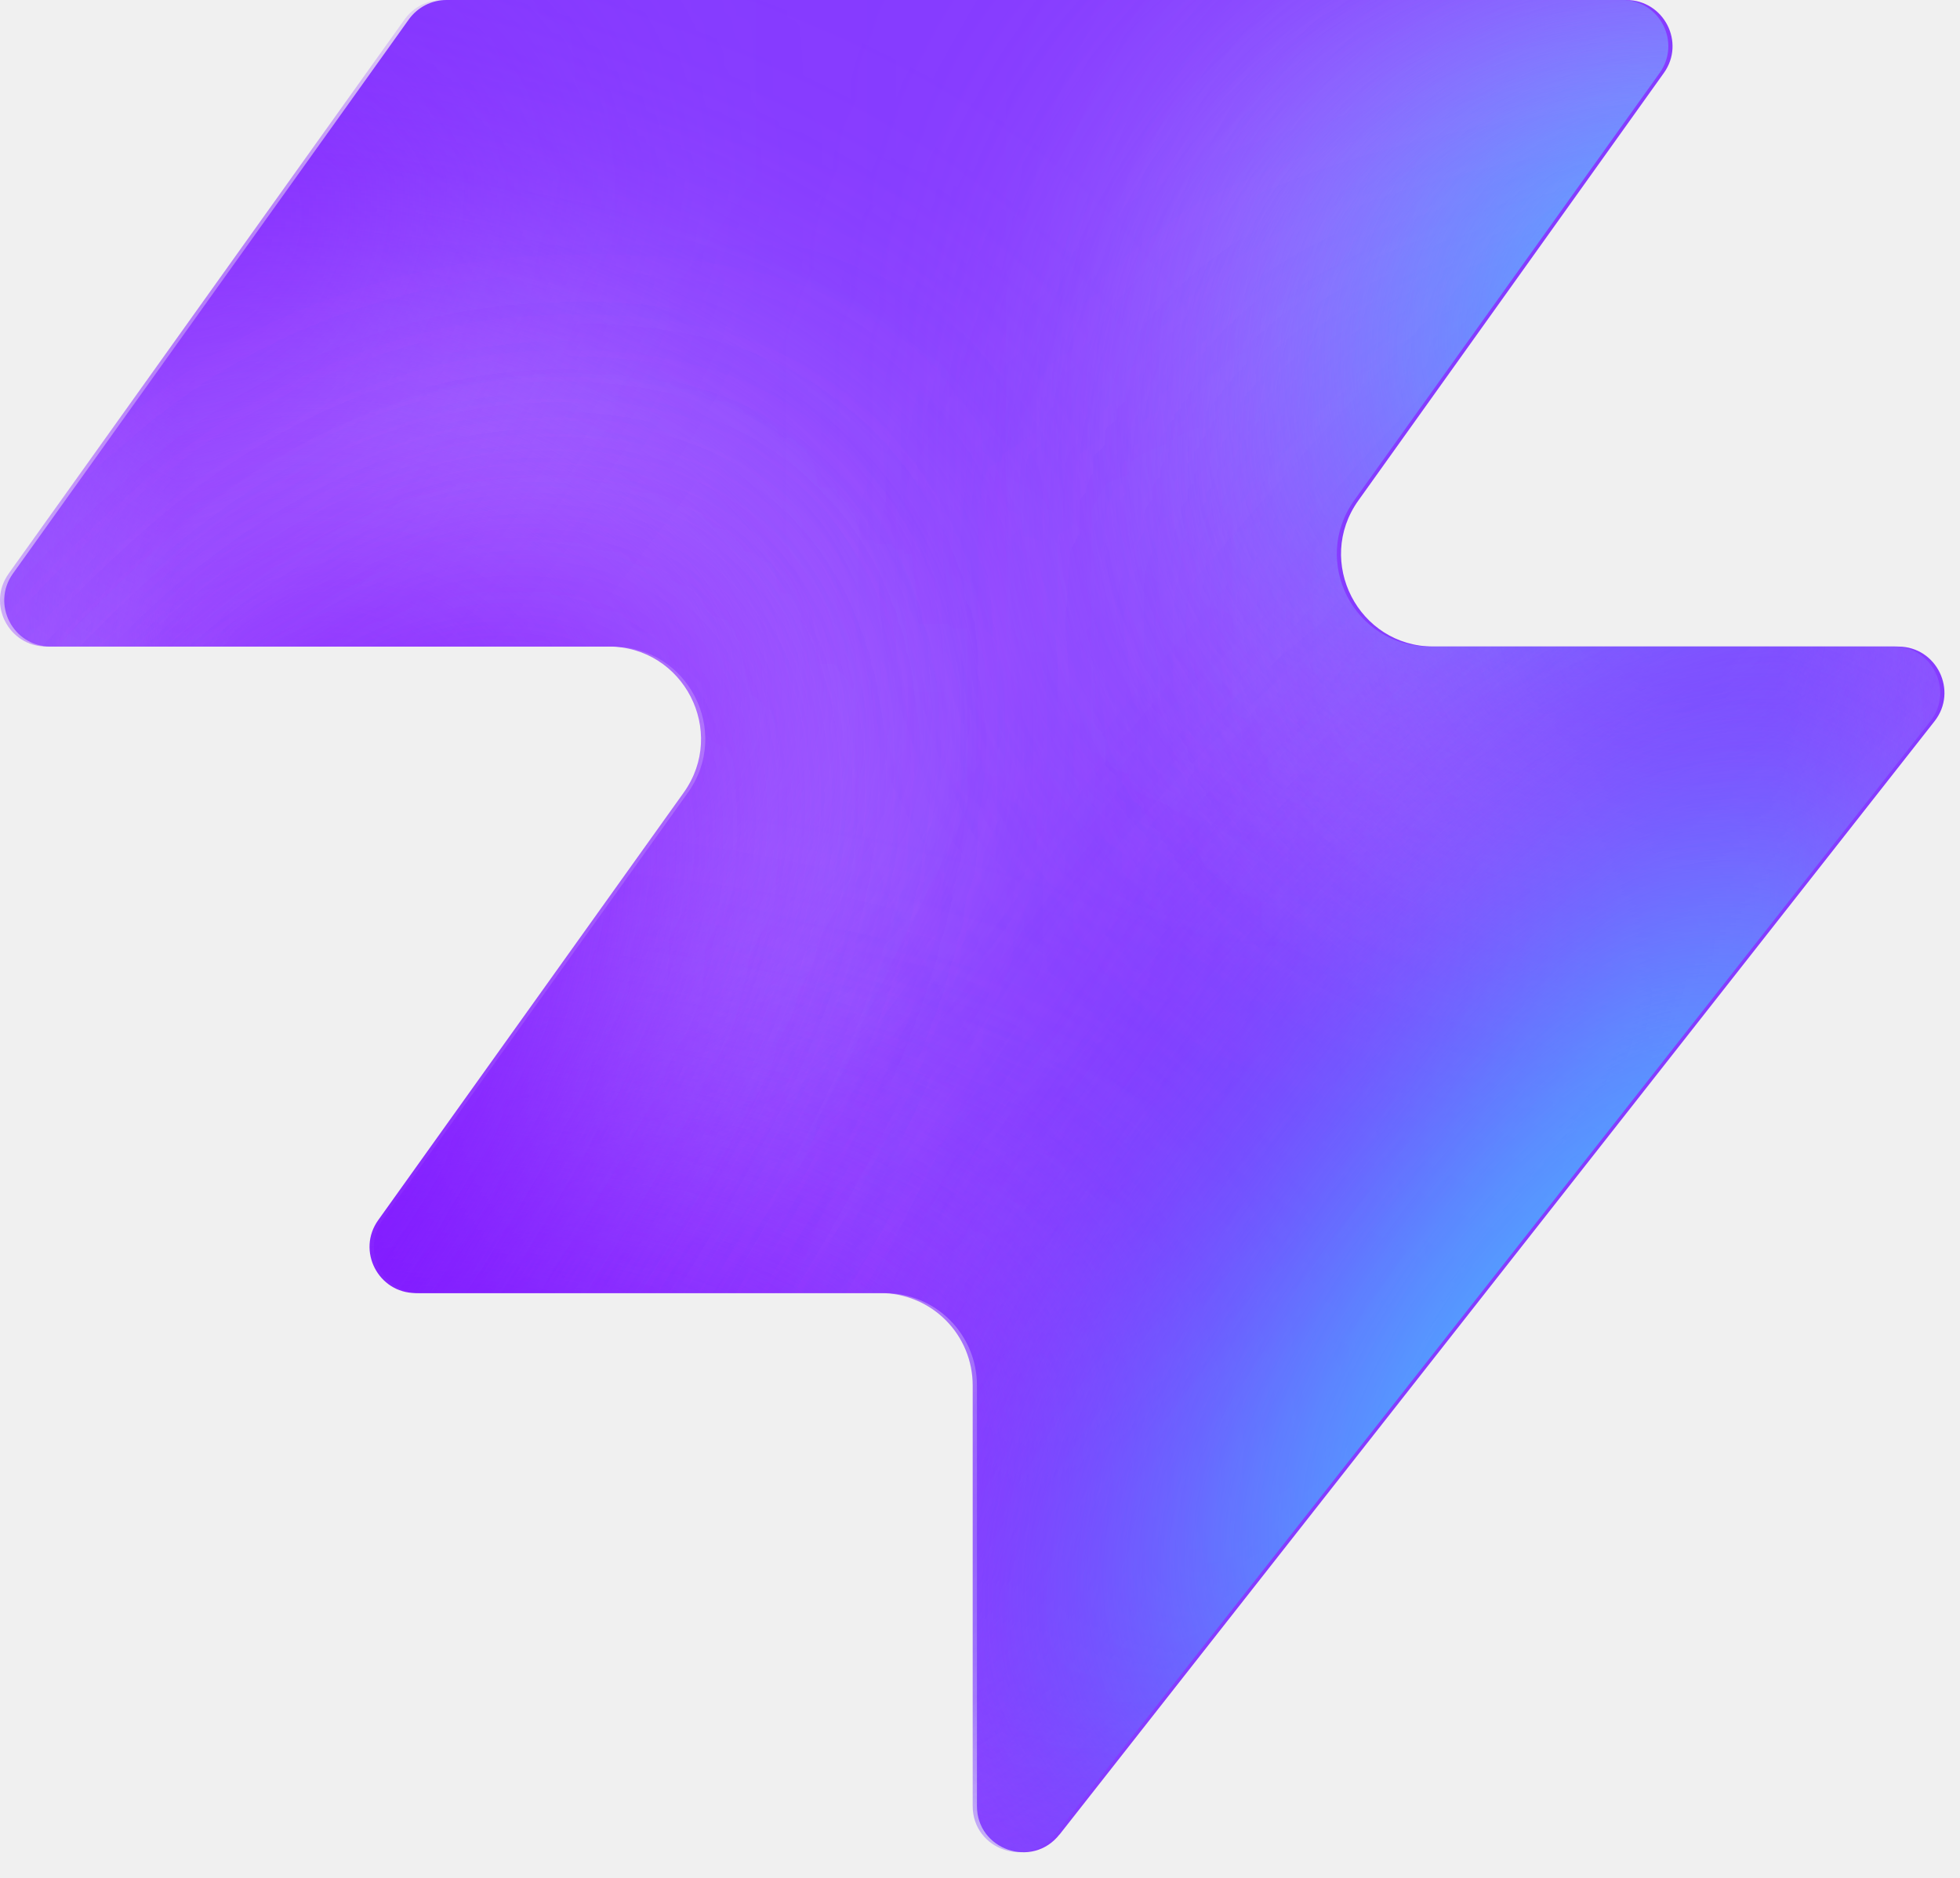
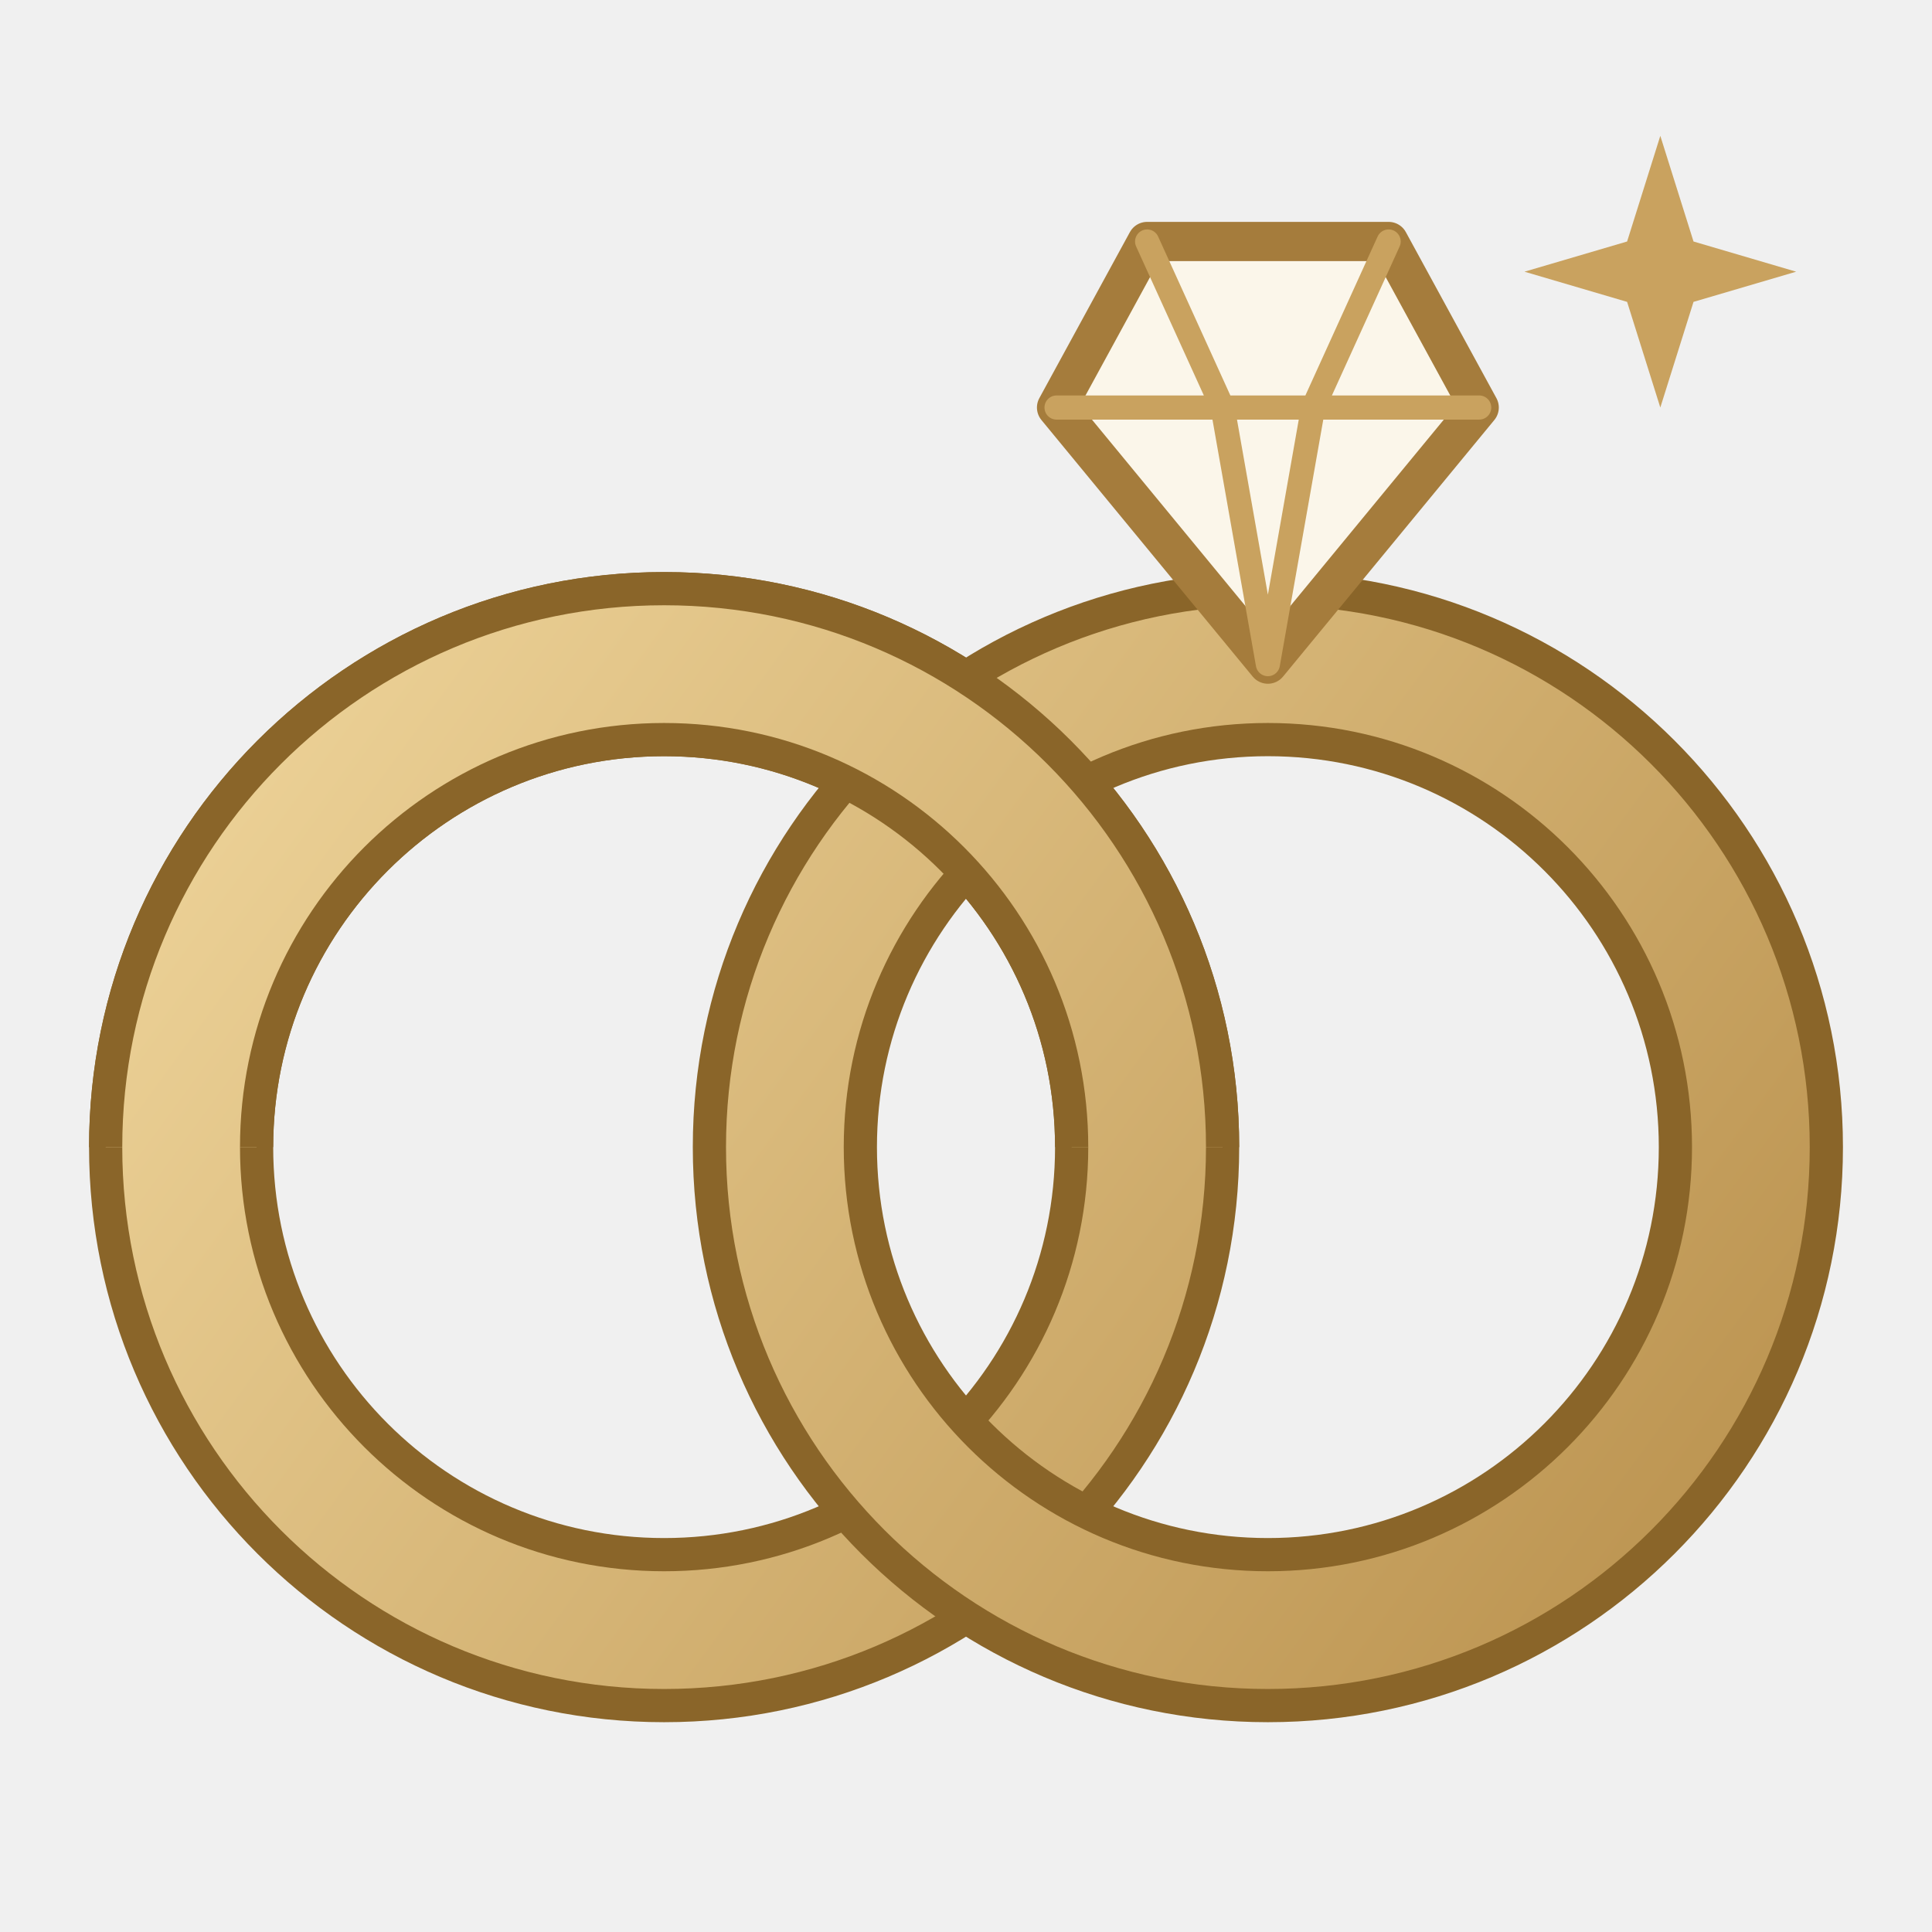
- <svg xmlns="http://www.w3.org/2000/svg" width="48" height="46" fill="none" viewBox="0 0 48 46">
-   <path fill="#863bff" d="M25.946 44.938c-.664.845-2.021.375-2.021-.698V33.937a2.26 2.26 0 0 0-2.262-2.262H10.287c-.92 0-1.456-1.04-.92-1.788l7.48-10.471c1.07-1.497 0-3.578-1.842-3.578H1.237c-.92 0-1.456-1.04-.92-1.788L10.013.474c.214-.297.556-.474.92-.474h28.894c.92 0 1.456 1.04.92 1.788l-7.48 10.471c-1.07 1.498 0 3.579 1.842 3.579h11.377c.943 0 1.473 1.088.89 1.83L25.947 44.94z" style="fill:#863bff;fill:color(display-p3 .525 .23 1);fill-opacity:1" />
-   <mask id="a" width="48" height="46" x="0" y="0" maskUnits="userSpaceOnUse" style="mask-type:alpha">
-     <path fill="#000" d="M25.842 44.938c-.664.844-2.021.375-2.021-.698V33.937a2.26 2.26 0 0 0-2.262-2.262H10.183c-.92 0-1.456-1.04-.92-1.788l7.48-10.471c1.07-1.498 0-3.579-1.842-3.579H1.133c-.92 0-1.456-1.04-.92-1.787L9.91.473c.214-.297.556-.474.92-.474h28.894c.92 0 1.456 1.04.92 1.788l-7.48 10.471c-1.07 1.498 0 3.578 1.842 3.578h11.377c.943 0 1.473 1.088.89 1.832L25.843 44.94z" style="fill:#000;fill-opacity:1" />
-   </mask>
-   <g mask="url(#a)">
-     <g filter="url(#b)">
-       <ellipse cx="5.508" cy="14.704" fill="#ede6ff" rx="5.508" ry="14.704" style="fill:#ede6ff;fill:color(display-p3 .927 .903 1);fill-opacity:1" transform="matrix(.00324 1 1 -.00324 -4.47 31.516)" />
+ <svg xmlns="http://www.w3.org/2000/svg" xmlns:xlink="http://www.w3.org/1999/xlink" viewBox="0 0 64 64" fill="none">
+   <style>
+     .g1 { stop-color: #efd59b; }
+     .g2 { stop-color: #b88f4b; }
+     .edge { stroke: #8a6529; }
+     .gem { fill: #fbf6ea; stroke: #a57c3c; }
+     .facet { stroke: #c9a25f; }
+     .spark { fill: #c9a25f; }
+     @media (prefers-color-scheme: dark) {
+       .g1 { stop-color: #f6e3b4; }
+       .g2 { stop-color: #cfa96a; }
+       .edge { stroke: #946f33; }
+       .gem { fill: #ffffff; stroke: #e6c98f; }
+       .facet { stroke: #e6c98f; }
+       .spark { fill: #f3dfae; }
+     }
+   </style>
+   <defs>
+     <linearGradient id="gold" gradientUnits="userSpaceOnUse" x1="6" y1="20" x2="58" y2="58">
+       <stop offset="0" class="g1" />
+       <stop offset="1" class="g2" />
+     </linearGradient>
+     <clipPath id="upperHalf">
+       <rect x="0" y="0" width="64" height="38" />
+     </clipPath>
+     <g id="left">
+       <circle cx="22" cy="38" r="16" stroke="url(#gold)" stroke-width="5" />
+       <circle class="edge" cx="22" cy="38" r="18.5" stroke-width="1.1" />
+       <circle class="edge" cx="22" cy="38" r="13.5" stroke-width="1.1" />
    </g>
-     <g filter="url(#c)">
-       <ellipse cx="10.399" cy="29.851" fill="#ede6ff" rx="10.399" ry="29.851" style="fill:#ede6ff;fill:color(display-p3 .927 .903 1);fill-opacity:1" transform="matrix(.00324 1 1 -.00324 -39.328 7.883)" />
-     </g>
-     <g filter="url(#d)">
-       <ellipse cx="5.508" cy="30.487" fill="#7e14ff" rx="5.508" ry="30.487" style="fill:#7e14ff;fill:color(display-p3 .492 .077 1);fill-opacity:1" transform="rotate(89.814 -25.913 -14.639)scale(1 -1)" />
-     </g>
-     <g filter="url(#e)">
-       <ellipse cx="5.508" cy="30.599" fill="#7e14ff" rx="5.508" ry="30.599" style="fill:#7e14ff;fill:color(display-p3 .492 .077 1);fill-opacity:1" transform="rotate(89.814 -32.644 -3.334)scale(1 -1)" />
-     </g>
-     <g filter="url(#f)">
-       <ellipse cx="5.508" cy="30.599" fill="#7e14ff" rx="5.508" ry="30.599" style="fill:#7e14ff;fill:color(display-p3 .492 .077 1);fill-opacity:1" transform="matrix(.00324 1 1 -.00324 -34.34 30.47)" />
-     </g>
-     <g filter="url(#g)">
-       <ellipse cx="14.072" cy="22.078" fill="#ede6ff" rx="14.072" ry="22.078" style="fill:#ede6ff;fill:color(display-p3 .927 .903 1);fill-opacity:1" transform="rotate(93.35 24.506 48.493)scale(-1 1)" />
-     </g>
-     <g filter="url(#h)">
-       <ellipse cx="3.47" cy="21.501" fill="#7e14ff" rx="3.47" ry="21.501" style="fill:#7e14ff;fill:color(display-p3 .492 .077 1);fill-opacity:1" transform="rotate(89.009 28.708 47.59)scale(-1 1)" />
-     </g>
-     <g filter="url(#i)">
-       <ellipse cx="3.47" cy="21.501" fill="#7e14ff" rx="3.47" ry="21.501" style="fill:#7e14ff;fill:color(display-p3 .492 .077 1);fill-opacity:1" transform="rotate(89.009 28.708 47.59)scale(-1 1)" />
-     </g>
-     <g filter="url(#j)">
-       <ellipse cx=".387" cy="8.972" fill="#7e14ff" rx="4.407" ry="29.108" style="fill:#7e14ff;fill:color(display-p3 .492 .077 1);fill-opacity:1" transform="rotate(39.51 .387 8.972)" />
-     </g>
-     <g filter="url(#k)">
-       <ellipse cx="47.523" cy="-6.092" fill="#7e14ff" rx="4.407" ry="29.108" style="fill:#7e14ff;fill:color(display-p3 .492 .077 1);fill-opacity:1" transform="rotate(37.892 47.523 -6.092)" />
-     </g>
-     <g filter="url(#l)">
-       <ellipse cx="41.412" cy="6.333" fill="#47bfff" rx="5.971" ry="9.665" style="fill:#47bfff;fill:color(display-p3 .28 .748 1);fill-opacity:1" transform="rotate(37.892 41.412 6.333)" />
-     </g>
-     <g filter="url(#m)">
-       <ellipse cx="-1.879" cy="38.332" fill="#7e14ff" rx="4.407" ry="29.108" style="fill:#7e14ff;fill:color(display-p3 .492 .077 1);fill-opacity:1" transform="rotate(37.892 -1.88 38.332)" />
-     </g>
-     <g filter="url(#n)">
-       <ellipse cx="-1.879" cy="38.332" fill="#7e14ff" rx="4.407" ry="29.108" style="fill:#7e14ff;fill:color(display-p3 .492 .077 1);fill-opacity:1" transform="rotate(37.892 -1.88 38.332)" />
-     </g>
-     <g filter="url(#o)">
-       <ellipse cx="35.651" cy="29.907" fill="#7e14ff" rx="4.407" ry="29.108" style="fill:#7e14ff;fill:color(display-p3 .492 .077 1);fill-opacity:1" transform="rotate(37.892 35.651 29.907)" />
-     </g>
-     <g filter="url(#p)">
-       <ellipse cx="38.418" cy="32.4" fill="#47bfff" rx="5.971" ry="15.297" style="fill:#47bfff;fill:color(display-p3 .28 .748 1);fill-opacity:1" transform="rotate(37.892 38.418 32.4)" />
-     </g>
-   </g>
-   <defs>
-     <filter id="b" width="60.045" height="41.654" x="-19.77" y="16.149" color-interpolation-filters="sRGB" filterUnits="userSpaceOnUse">
-       <feFlood flood-opacity="0" result="BackgroundImageFix" />
-       <feBlend in="SourceGraphic" in2="BackgroundImageFix" result="shape" />
-       <feGaussianBlur result="effect1_foregroundBlur_2002_17158" stdDeviation="7.659" />
-     </filter>
-     <filter id="c" width="90.34" height="51.437" x="-54.613" y="-7.533" color-interpolation-filters="sRGB" filterUnits="userSpaceOnUse">
-       <feFlood flood-opacity="0" result="BackgroundImageFix" />
-       <feBlend in="SourceGraphic" in2="BackgroundImageFix" result="shape" />
-       <feGaussianBlur result="effect1_foregroundBlur_2002_17158" stdDeviation="7.659" />
-     </filter>
-     <filter id="d" width="79.355" height="29.4" x="-49.64" y="2.03" color-interpolation-filters="sRGB" filterUnits="userSpaceOnUse">
-       <feFlood flood-opacity="0" result="BackgroundImageFix" />
-       <feBlend in="SourceGraphic" in2="BackgroundImageFix" result="shape" />
-       <feGaussianBlur result="effect1_foregroundBlur_2002_17158" stdDeviation="4.596" />
-     </filter>
-     <filter id="e" width="79.579" height="29.4" x="-45.045" y="20.029" color-interpolation-filters="sRGB" filterUnits="userSpaceOnUse">
-       <feFlood flood-opacity="0" result="BackgroundImageFix" />
-       <feBlend in="SourceGraphic" in2="BackgroundImageFix" result="shape" />
-       <feGaussianBlur result="effect1_foregroundBlur_2002_17158" stdDeviation="4.596" />
-     </filter>
-     <filter id="f" width="79.579" height="29.4" x="-43.513" y="21.178" color-interpolation-filters="sRGB" filterUnits="userSpaceOnUse">
-       <feFlood flood-opacity="0" result="BackgroundImageFix" />
-       <feBlend in="SourceGraphic" in2="BackgroundImageFix" result="shape" />
-       <feGaussianBlur result="effect1_foregroundBlur_2002_17158" stdDeviation="4.596" />
-     </filter>
-     <filter id="g" width="74.749" height="58.852" x="15.756" y="-17.901" color-interpolation-filters="sRGB" filterUnits="userSpaceOnUse">
-       <feFlood flood-opacity="0" result="BackgroundImageFix" />
-       <feBlend in="SourceGraphic" in2="BackgroundImageFix" result="shape" />
-       <feGaussianBlur result="effect1_foregroundBlur_2002_17158" stdDeviation="7.659" />
-     </filter>
-     <filter id="h" width="61.377" height="25.362" x="23.548" y="2.284" color-interpolation-filters="sRGB" filterUnits="userSpaceOnUse">
-       <feFlood flood-opacity="0" result="BackgroundImageFix" />
-       <feBlend in="SourceGraphic" in2="BackgroundImageFix" result="shape" />
-       <feGaussianBlur result="effect1_foregroundBlur_2002_17158" stdDeviation="4.596" />
-     </filter>
-     <filter id="i" width="61.377" height="25.362" x="23.548" y="2.284" color-interpolation-filters="sRGB" filterUnits="userSpaceOnUse">
-       <feFlood flood-opacity="0" result="BackgroundImageFix" />
-       <feBlend in="SourceGraphic" in2="BackgroundImageFix" result="shape" />
-       <feGaussianBlur result="effect1_foregroundBlur_2002_17158" stdDeviation="4.596" />
-     </filter>
-     <filter id="j" width="56.045" height="63.649" x="-27.636" y="-22.853" color-interpolation-filters="sRGB" filterUnits="userSpaceOnUse">
-       <feFlood flood-opacity="0" result="BackgroundImageFix" />
-       <feBlend in="SourceGraphic" in2="BackgroundImageFix" result="shape" />
-       <feGaussianBlur result="effect1_foregroundBlur_2002_17158" stdDeviation="4.596" />
-     </filter>
-     <filter id="k" width="54.814" height="64.646" x="20.116" y="-38.415" color-interpolation-filters="sRGB" filterUnits="userSpaceOnUse">
-       <feFlood flood-opacity="0" result="BackgroundImageFix" />
-       <feBlend in="SourceGraphic" in2="BackgroundImageFix" result="shape" />
-       <feGaussianBlur result="effect1_foregroundBlur_2002_17158" stdDeviation="4.596" />
-     </filter>
-     <filter id="l" width="33.541" height="35.313" x="24.641" y="-11.323" color-interpolation-filters="sRGB" filterUnits="userSpaceOnUse">
-       <feFlood flood-opacity="0" result="BackgroundImageFix" />
-       <feBlend in="SourceGraphic" in2="BackgroundImageFix" result="shape" />
-       <feGaussianBlur result="effect1_foregroundBlur_2002_17158" stdDeviation="4.596" />
-     </filter>
-     <filter id="m" width="54.814" height="64.646" x="-29.286" y="6.009" color-interpolation-filters="sRGB" filterUnits="userSpaceOnUse">
-       <feFlood flood-opacity="0" result="BackgroundImageFix" />
-       <feBlend in="SourceGraphic" in2="BackgroundImageFix" result="shape" />
-       <feGaussianBlur result="effect1_foregroundBlur_2002_17158" stdDeviation="4.596" />
-     </filter>
-     <filter id="n" width="54.814" height="64.646" x="-29.286" y="6.009" color-interpolation-filters="sRGB" filterUnits="userSpaceOnUse">
-       <feFlood flood-opacity="0" result="BackgroundImageFix" />
-       <feBlend in="SourceGraphic" in2="BackgroundImageFix" result="shape" />
-       <feGaussianBlur result="effect1_foregroundBlur_2002_17158" stdDeviation="4.596" />
-     </filter>
-     <filter id="o" width="54.814" height="64.646" x="8.244" y="-2.416" color-interpolation-filters="sRGB" filterUnits="userSpaceOnUse">
-       <feFlood flood-opacity="0" result="BackgroundImageFix" />
-       <feBlend in="SourceGraphic" in2="BackgroundImageFix" result="shape" />
-       <feGaussianBlur result="effect1_foregroundBlur_2002_17158" stdDeviation="4.596" />
-     </filter>
-     <filter id="p" width="39.409" height="43.623" x="18.713" y="10.588" color-interpolation-filters="sRGB" filterUnits="userSpaceOnUse">
-       <feFlood flood-opacity="0" result="BackgroundImageFix" />
-       <feBlend in="SourceGraphic" in2="BackgroundImageFix" result="shape" />
-       <feGaussianBlur result="effect1_foregroundBlur_2002_17158" stdDeviation="4.596" />
-     </filter>
  </defs>
+   <use xlink:href="#left" href="#left" />
+   <circle cx="42" cy="38" r="16" stroke="url(#gold)" stroke-width="5" />
+   <circle class="edge" cx="42" cy="38" r="18.5" stroke-width="1.1" />
+   <circle class="edge" cx="42" cy="38" r="13.5" stroke-width="1.1" />
+   <use xlink:href="#left" href="#left" clip-path="url(#upperHalf)" />
+   <path class="gem" stroke-width="1.3" stroke-linejoin="round" d="M38 8h8l3 5.5L42 22l-7-8.5Z" />
+   <path class="facet" stroke-width="0.8" stroke-linecap="round" d="M35 13.5h14M38 8l2.5 5.5M46 8l-2.5 5.5M40.5 13.5 42 22M43.5 13.5 42 22" />
+   <path class="spark" d="M55 4.5 56.1 8l3.4 1-3.4 1L55 13.5 53.9 10 50.5 9l3.4-1Z" />
</svg>
